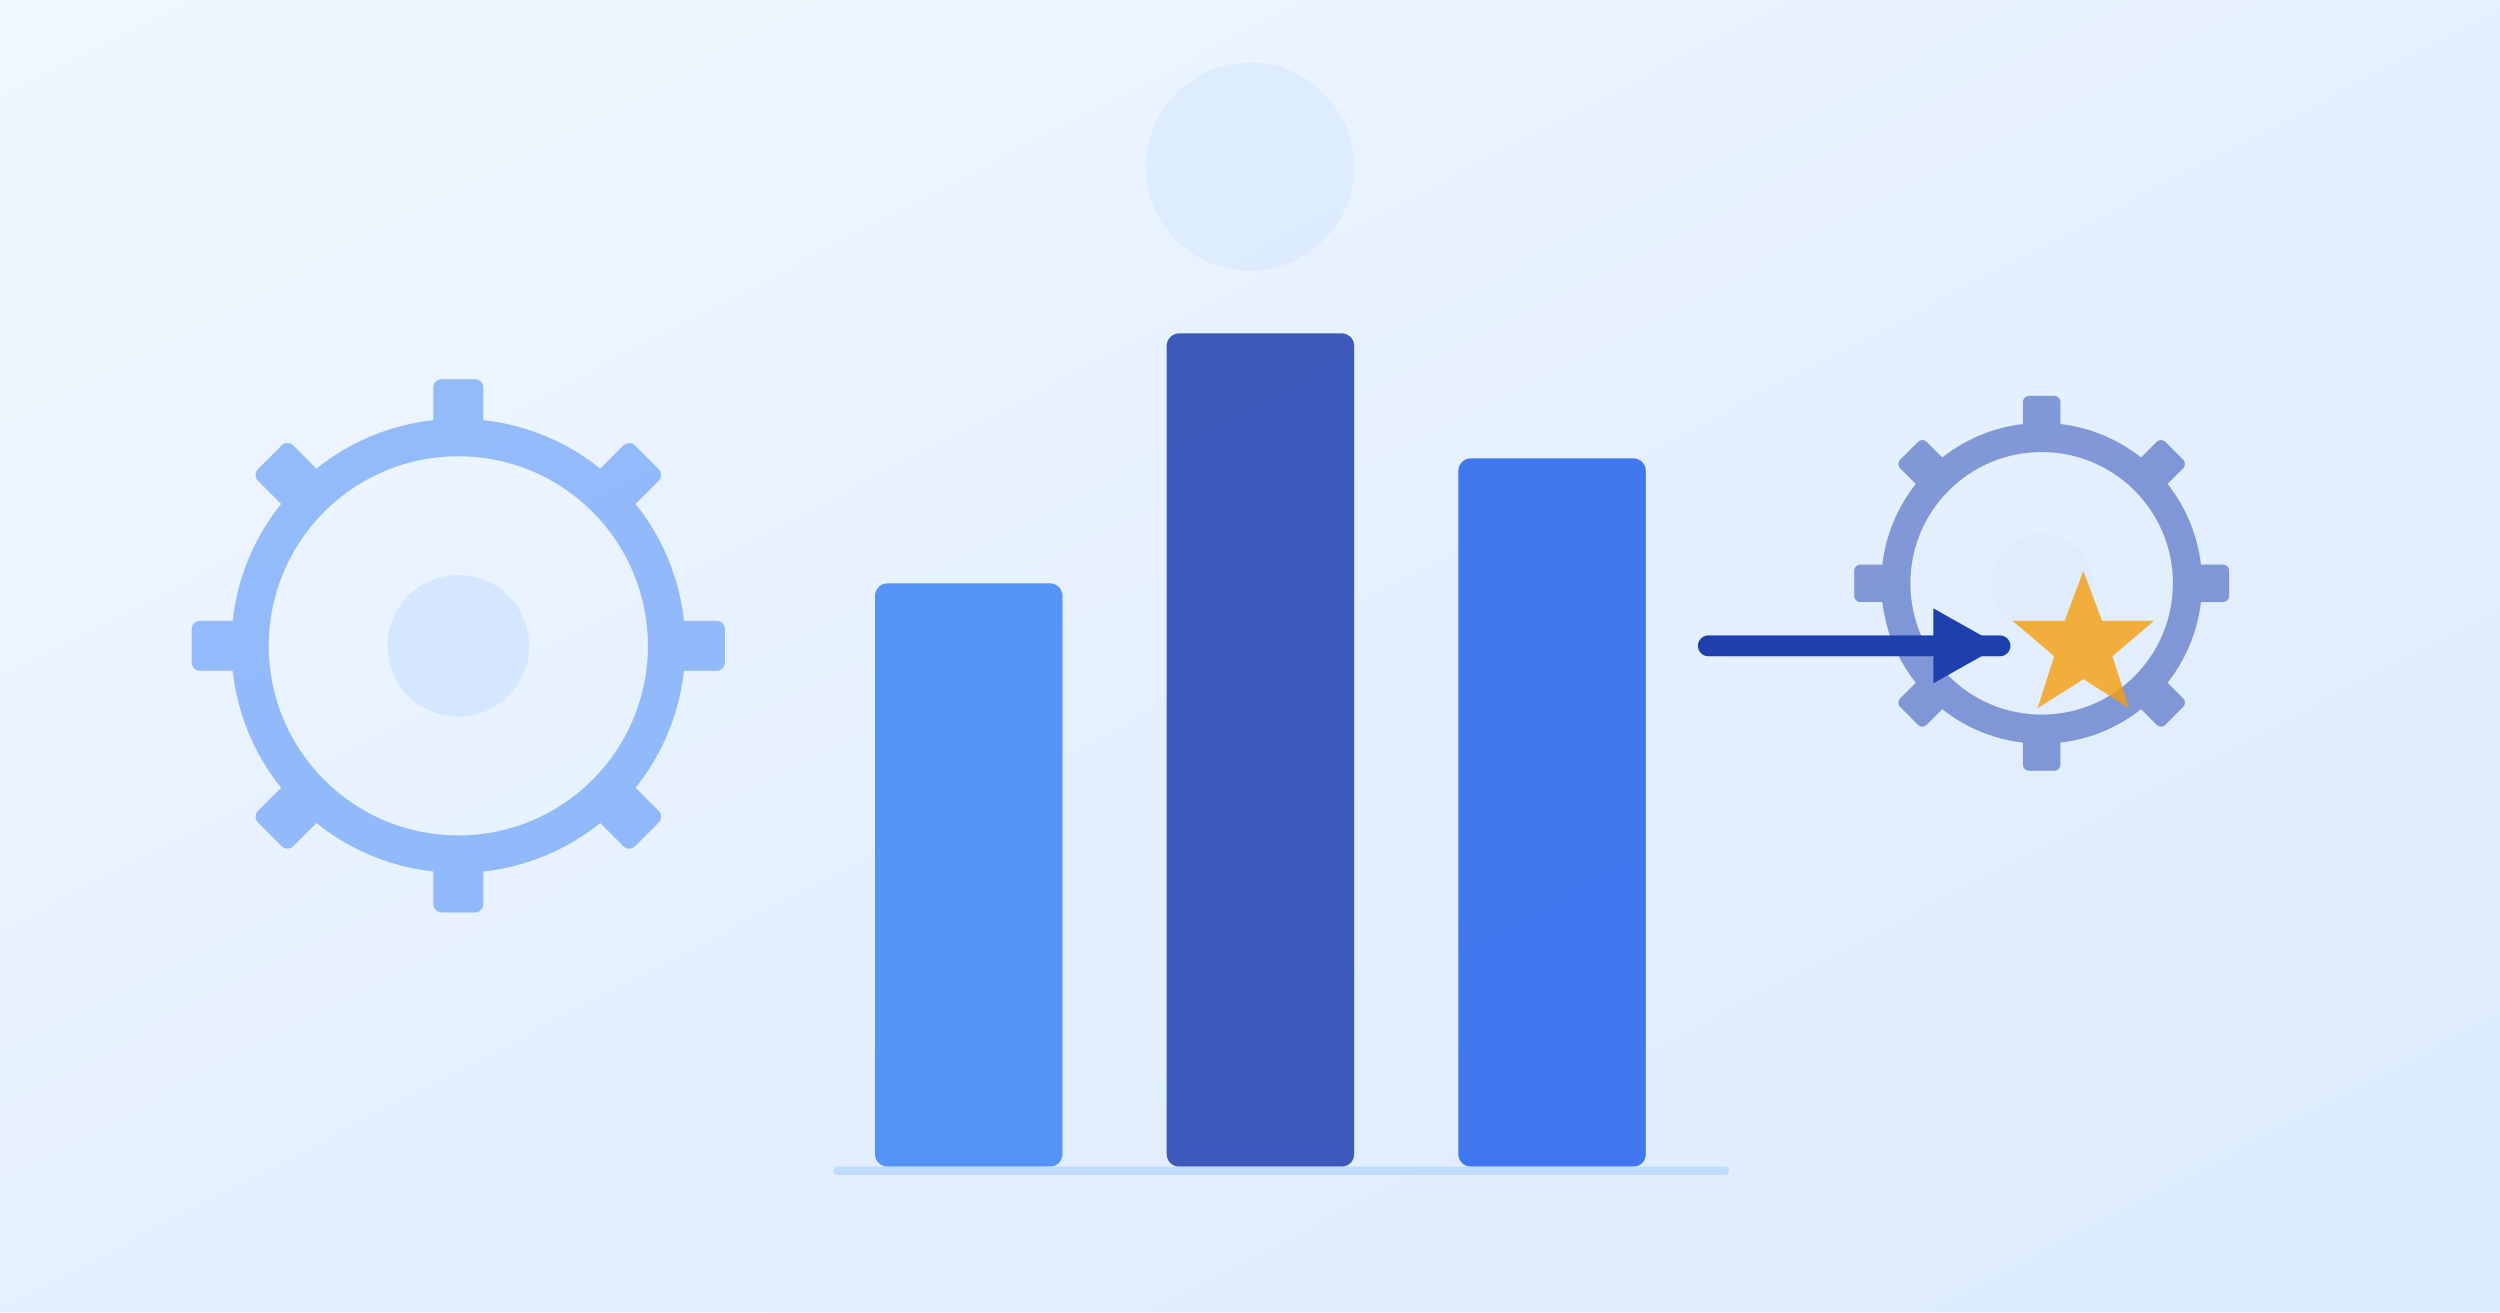
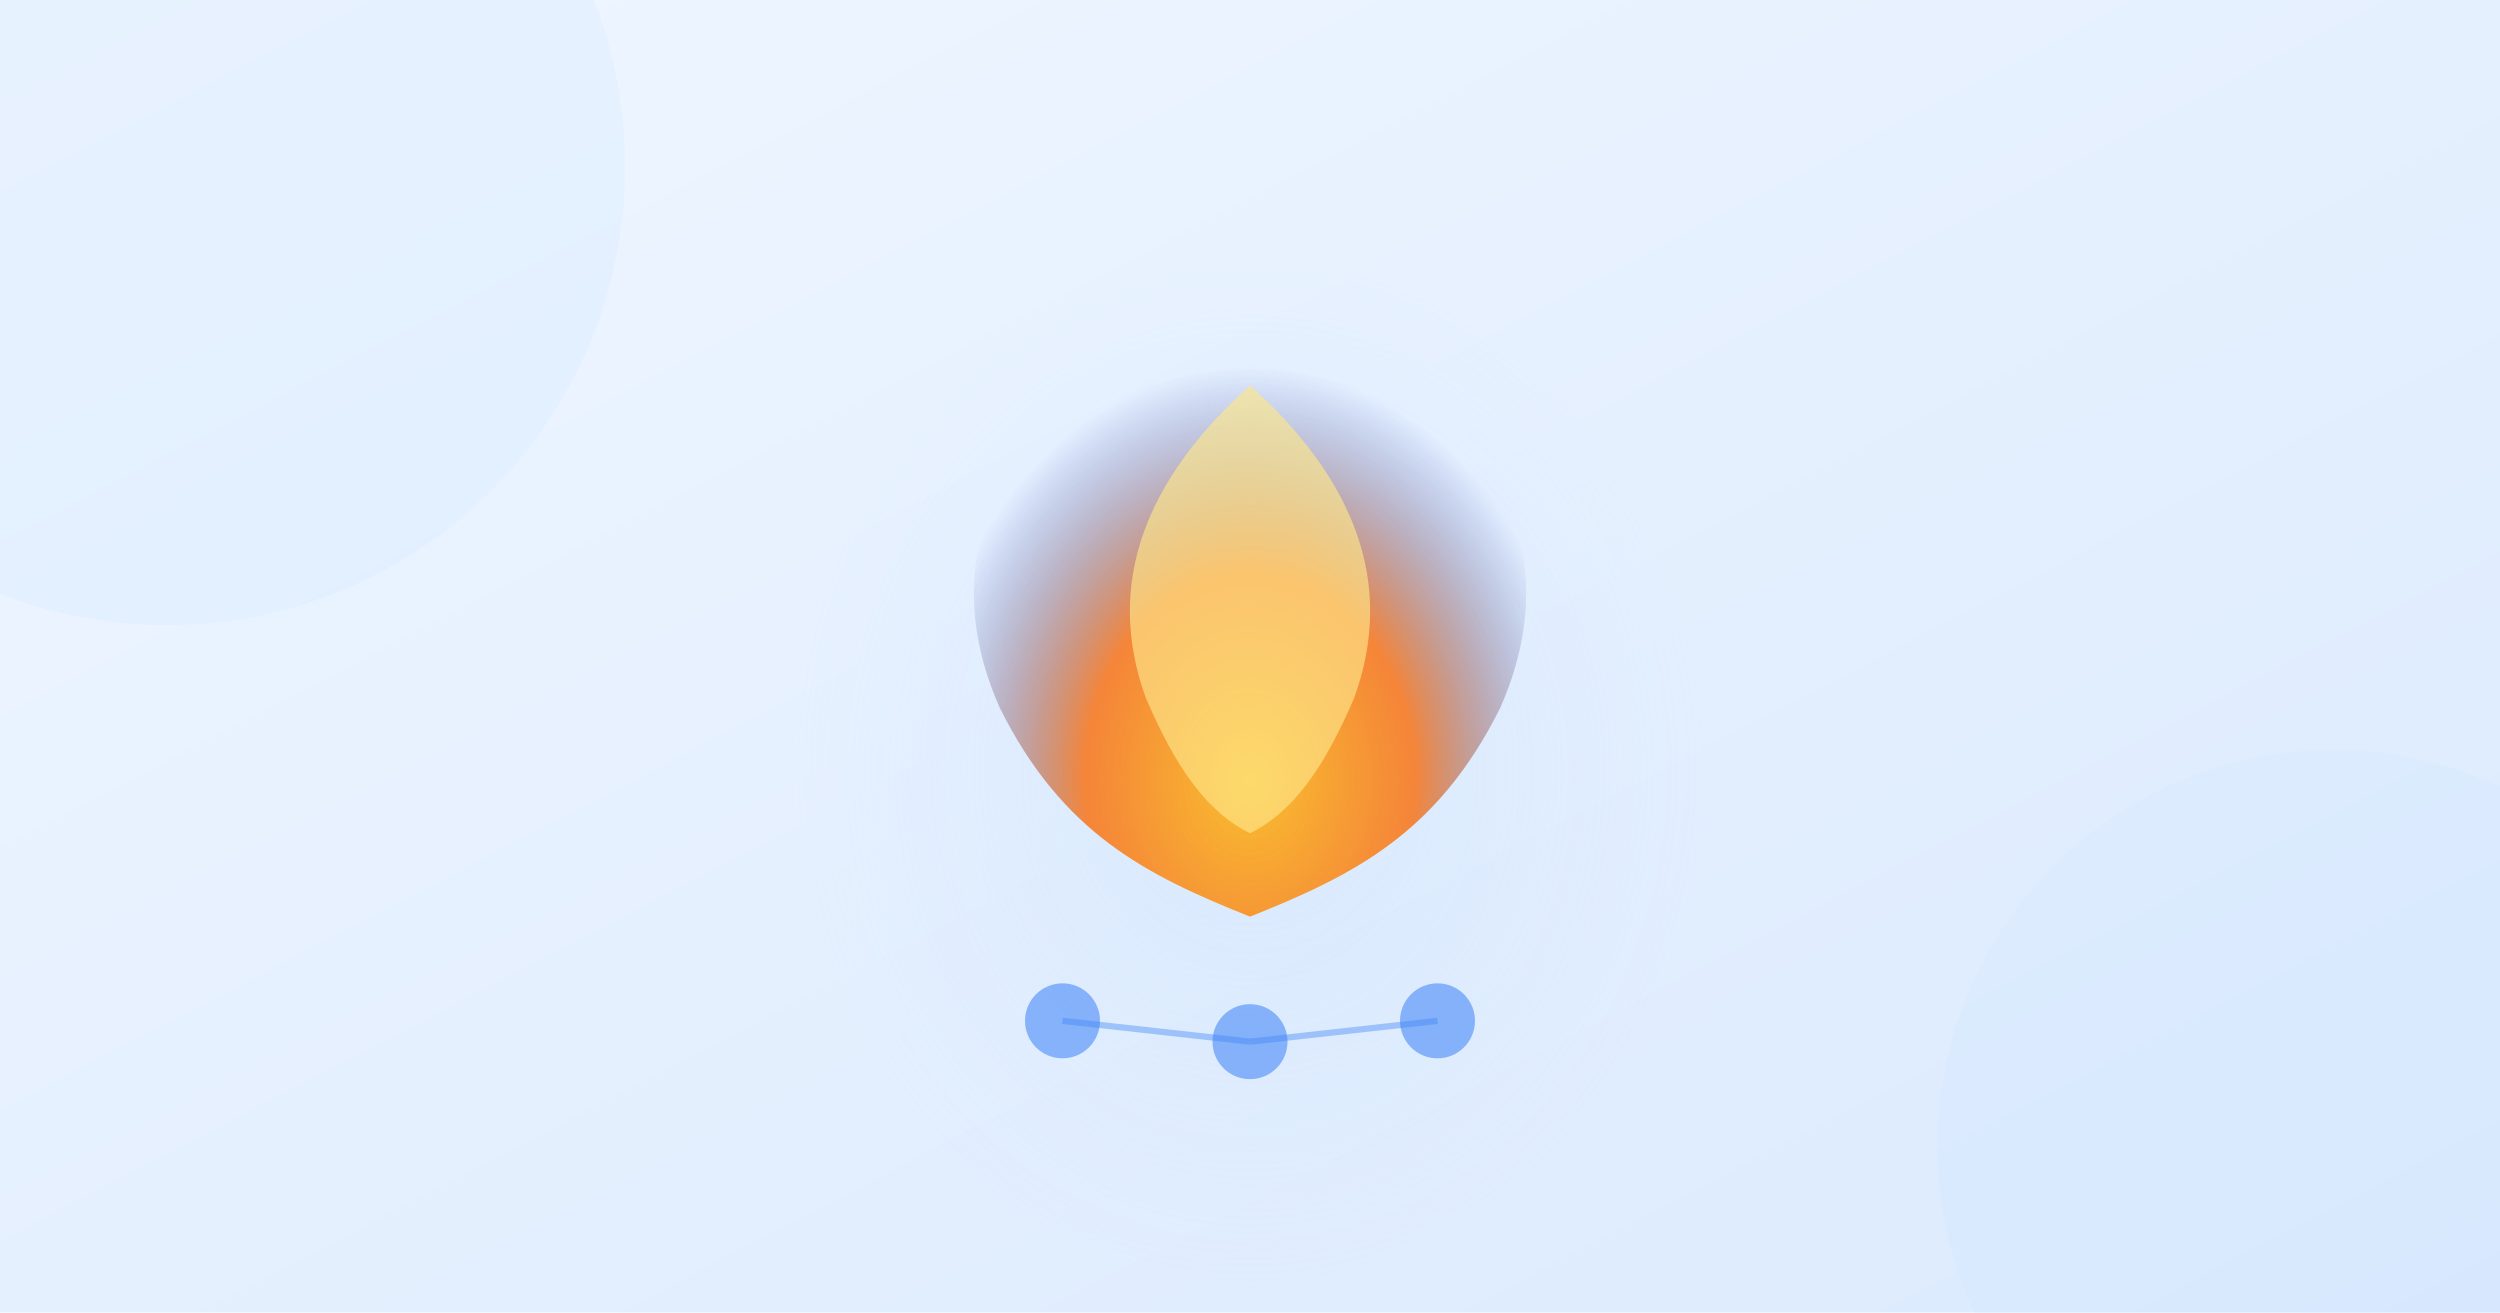
<svg xmlns="http://www.w3.org/2000/svg" width="1200" height="630" viewBox="0 0 1200 630">
  <defs>
-     <linearGradient id="bgGrad" x1="0" y1="0" x2="1" y2="1">
-       <stop offset="0%" stop-color="#f0f7ff" />
+     <linearGradient id="bg" x1="0" y1="0" x2="1" y2="1">
+       <stop offset="0%" stop-color="#eff6ff" />
      <stop offset="100%" stop-color="#dbeafe" />
    </linearGradient>
  </defs>
-   <rect width="1200" height="630" fill="url(#bgGrad)" />
-   <g transform="translate(220,310)" opacity="0.5">
-     <circle cx="0" cy="0" r="100" fill="none" stroke="#3b82f6" stroke-width="18" />
-     <circle cx="0" cy="0" r="34" fill="#bfdbfe" />
-     <g fill="#3b82f6">
-       <rect x="-12" y="-128" width="24" height="36" rx="4" />
-       <rect x="-12" y="92" width="24" height="36" rx="4" />
-       <rect x="-128" y="-12" width="36" height="24" rx="4" />
-       <rect x="92" y="-12" width="36" height="24" rx="4" />
-       <g transform="rotate(45)">
-         <rect x="-12" y="-128" width="24" height="36" rx="4" />
-         <rect x="-12" y="92" width="24" height="36" rx="4" />
-         <rect x="-128" y="-12" width="36" height="24" rx="4" />
-         <rect x="92" y="-12" width="36" height="24" rx="4" />
-       </g>
-     </g>
-   </g>
-   <g transform="translate(980,280)" opacity="0.5">
-     <circle cx="0" cy="0" r="70" fill="none" stroke="#1e40af" stroke-width="14" />
-     <circle cx="0" cy="0" r="24" fill="#dbeafe" />
-     <g fill="#1e40af">
-       <rect x="-9" y="-90" width="18" height="26" rx="3" />
-       <rect x="-9" y="64" width="18" height="26" rx="3" />
-       <rect x="-90" y="-9" width="26" height="18" rx="3" />
-       <rect x="64" y="-9" width="26" height="18" rx="3" />
-       <g transform="rotate(45)">
-         <rect x="-9" y="-90" width="18" height="26" rx="3" />
-         <rect x="-9" y="64" width="18" height="26" rx="3" />
-         <rect x="-90" y="-9" width="26" height="18" rx="3" />
-         <rect x="64" y="-9" width="26" height="18" rx="3" />
-       </g>
-     </g>
-   </g>
-   <g opacity="0.85">
-     <rect x="420" y="280" width="90" height="280" fill="#3b82f6" rx="6" />
-     <rect x="560" y="160" width="90" height="400" fill="#1e40af" rx="6" />
-     <rect x="700" y="220" width="90" height="340" fill="#2563eb" rx="6" />
-   </g>
-   <g fill="#93c5fd" font-size="52" font-weight="bold" text-anchor="middle" opacity="0.8">
-   </g>
-   <path d="M 820 310 L 960 310" fill="none" stroke="#1e40af" stroke-width="10" stroke-linecap="round" />
-   <polygon points="960,310 928,292 928,328" fill="#1e40af" />
-   <g transform="translate(1000,310)" fill="#f59e0b" opacity="0.8">
-     <polygon points="0,-36 9,-12 34,-12 14,5 22,30 0,16 -22,30 -14,5 -34,-12 -9,-12" />
-   </g>
-   <rect x="400" y="560" width="430" height="4" fill="#bfdbfe" rx="2" />
-   <circle cx="600" cy="80" r="50" fill="#bfdbfe" opacity="0.3" />
+   <rect width="1200" height="630" fill="url(#bg)" />
+   <circle cx="80" cy="80" r="220" fill="#bfdbfe" opacity="0.15" />
+   <circle cx="1120" cy="550" r="190" fill="#bfdbfe" opacity="0.12" />
+   <defs>
+     <radialGradient id="flame" cx="50%" cy="80%" r="60%">
+       <stop offset="0%" stop-color="#fbbf24" stop-opacity="0.95" />
+       <stop offset="50%" stop-color="#f97316" stop-opacity="0.85" />
+       <stop offset="100%" stop-color="#1e40af" stop-opacity="0.0" />
+     </radialGradient>
+     <radialGradient id="glow" cx="50%" cy="50%" r="50%">
+       <stop offset="0%" stop-color="#bfdbfe" stop-opacity="0.30" />
+       <stop offset="100%" stop-color="#bfdbfe" stop-opacity="0.0" />
+     </radialGradient>
+   </defs>
+   <ellipse cx="600" cy="370" rx="220" ry="250" fill="url(#glow)" />
+   <path d="M 600,110 C 700,180 760,250 720,340 C 690,400 650,420 600,440            C 550,420 510,400 480,340 C 440,250 500,180 600,110 Z" fill="url(#flame)" />
+   <path d="M 600,185 C 650,230 670,280 650,335 C 635,370 620,390 600,400            C 580,390 565,370 550,335 C 530,280 550,230 600,185 Z" fill="#fde68a" opacity="0.65" />
+   <circle cx="510" cy="490" r="18" fill="#3b82f6" opacity="0.55" />
+   <circle cx="600" cy="500" r="18" fill="#3b82f6" opacity="0.55" />
+   <circle cx="690" cy="490" r="18" fill="#3b82f6" opacity="0.55" />
+   <line x1="510" y1="490" x2="600" y2="500" stroke="#3b82f6" stroke-width="3" opacity="0.40" />
+   <line x1="600" y1="500" x2="690" y2="490" stroke="#3b82f6" stroke-width="3" opacity="0.40" />
</svg>
